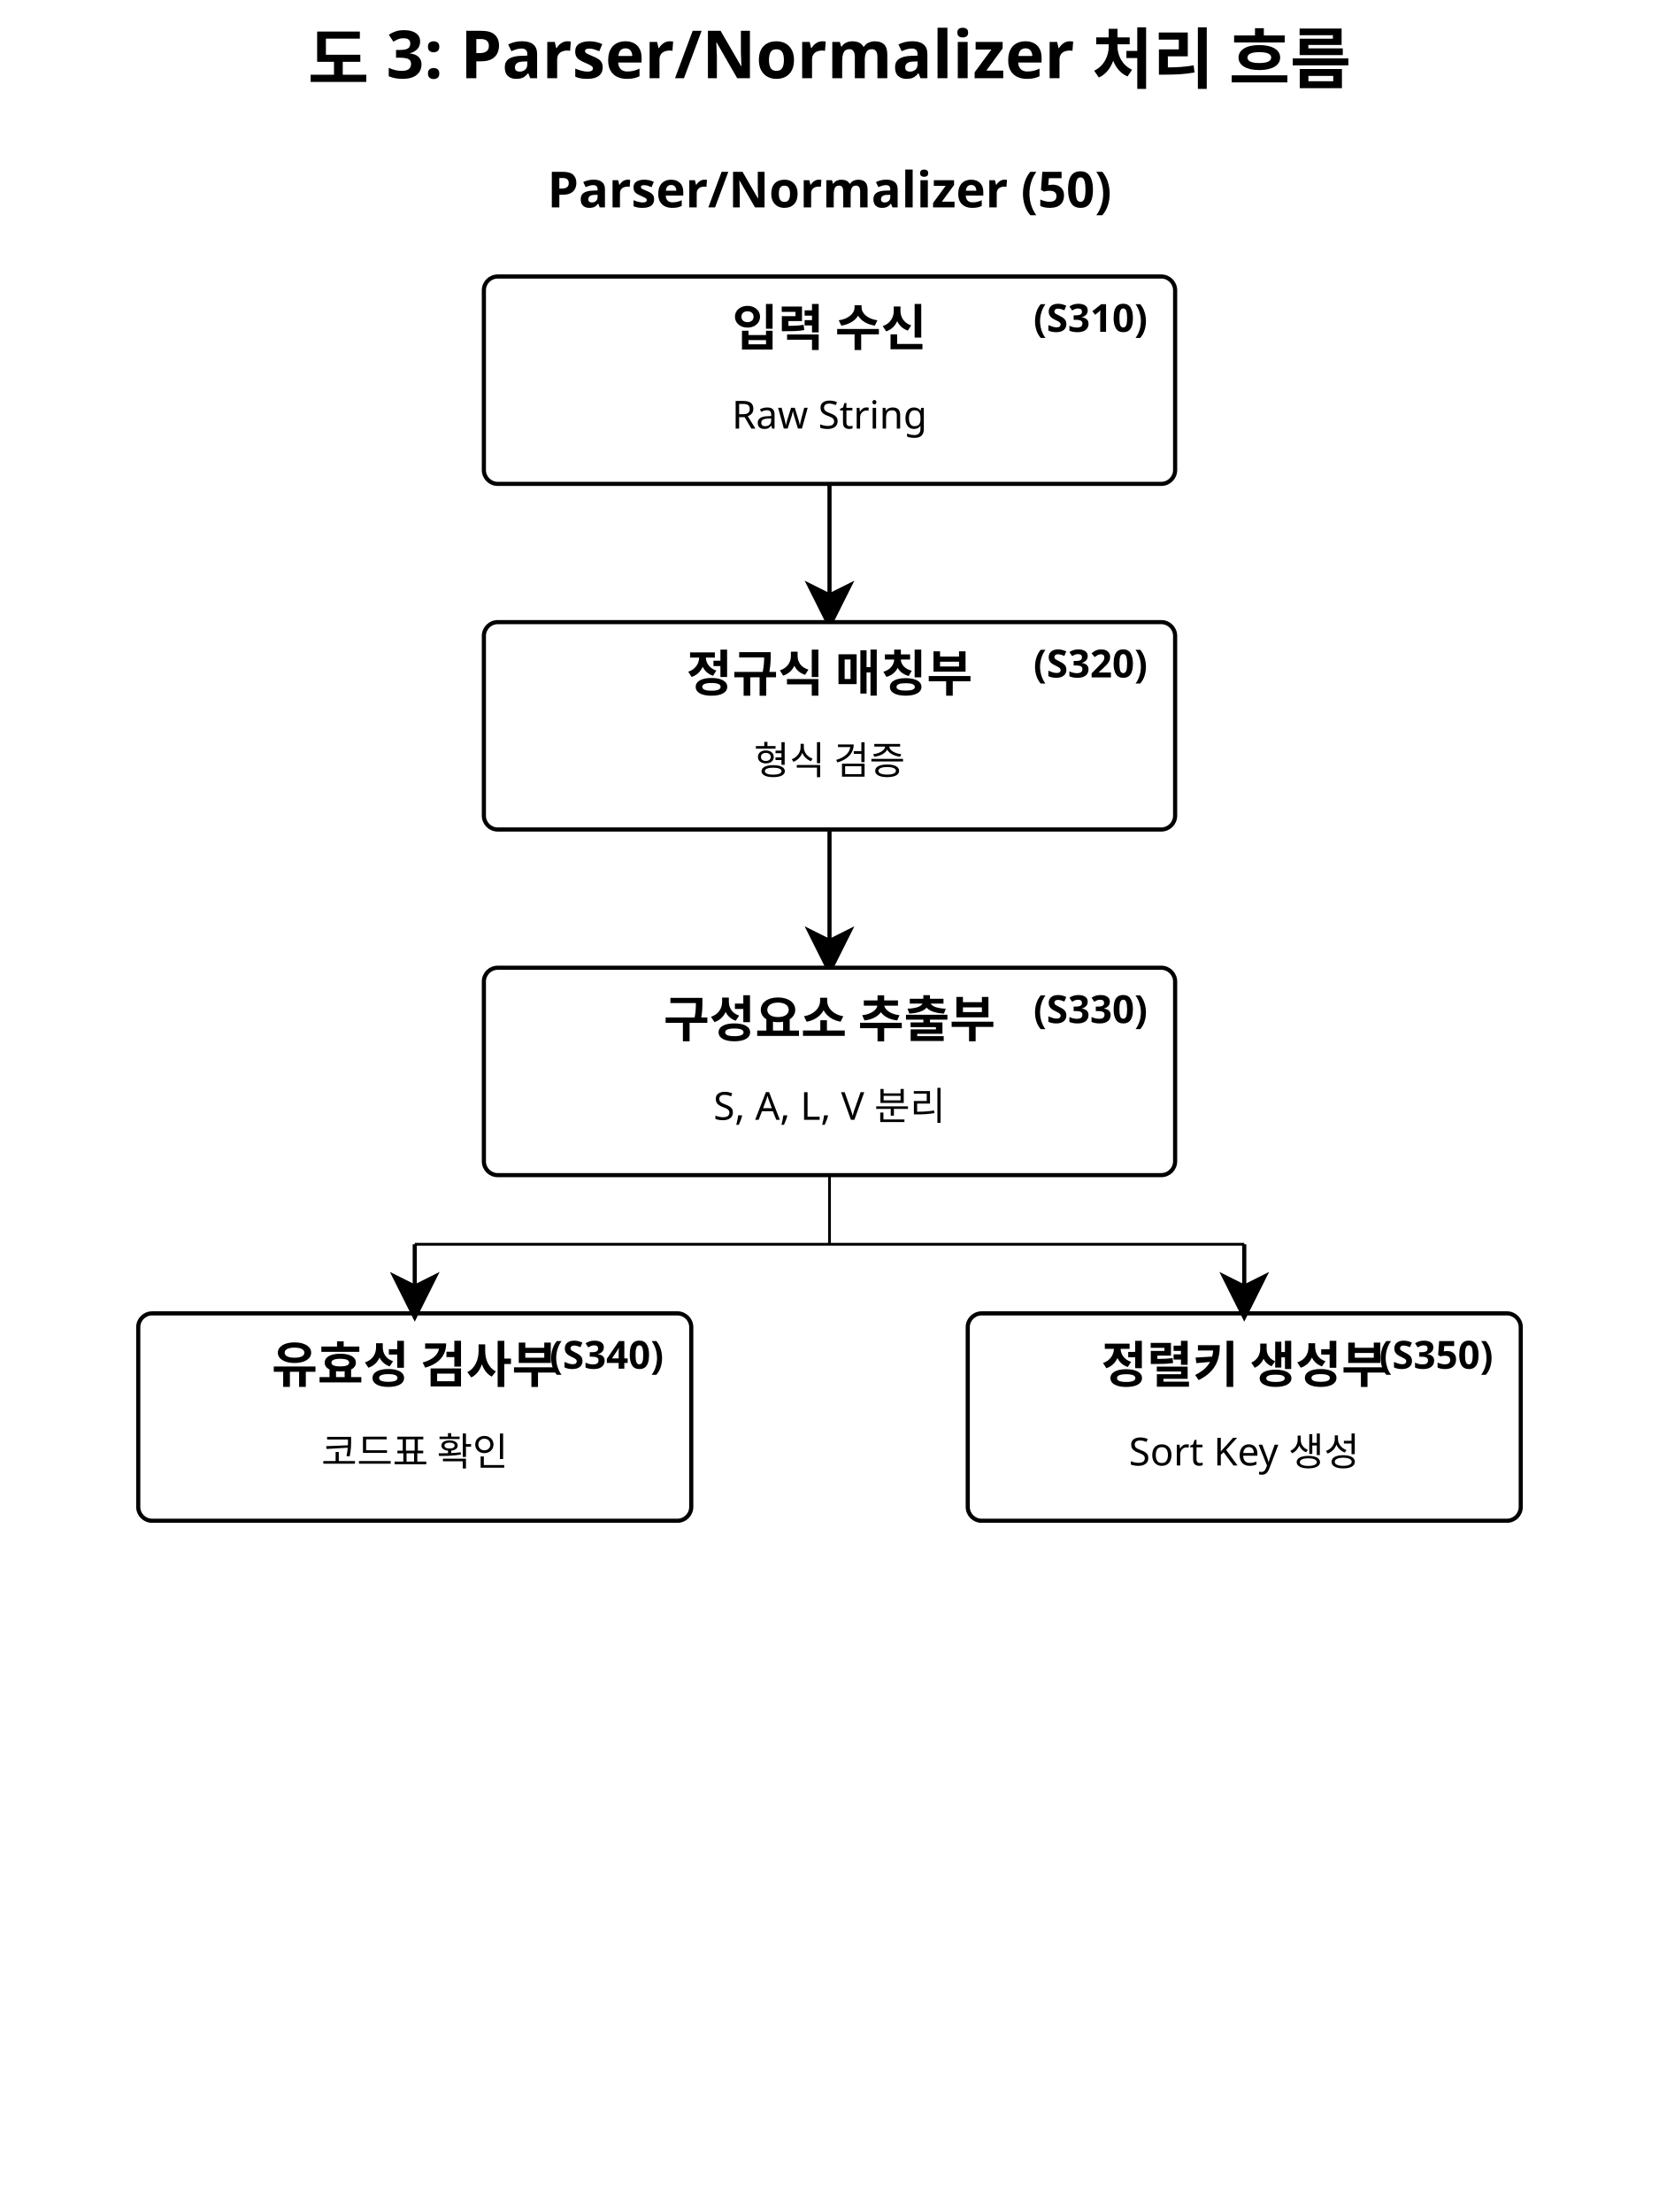
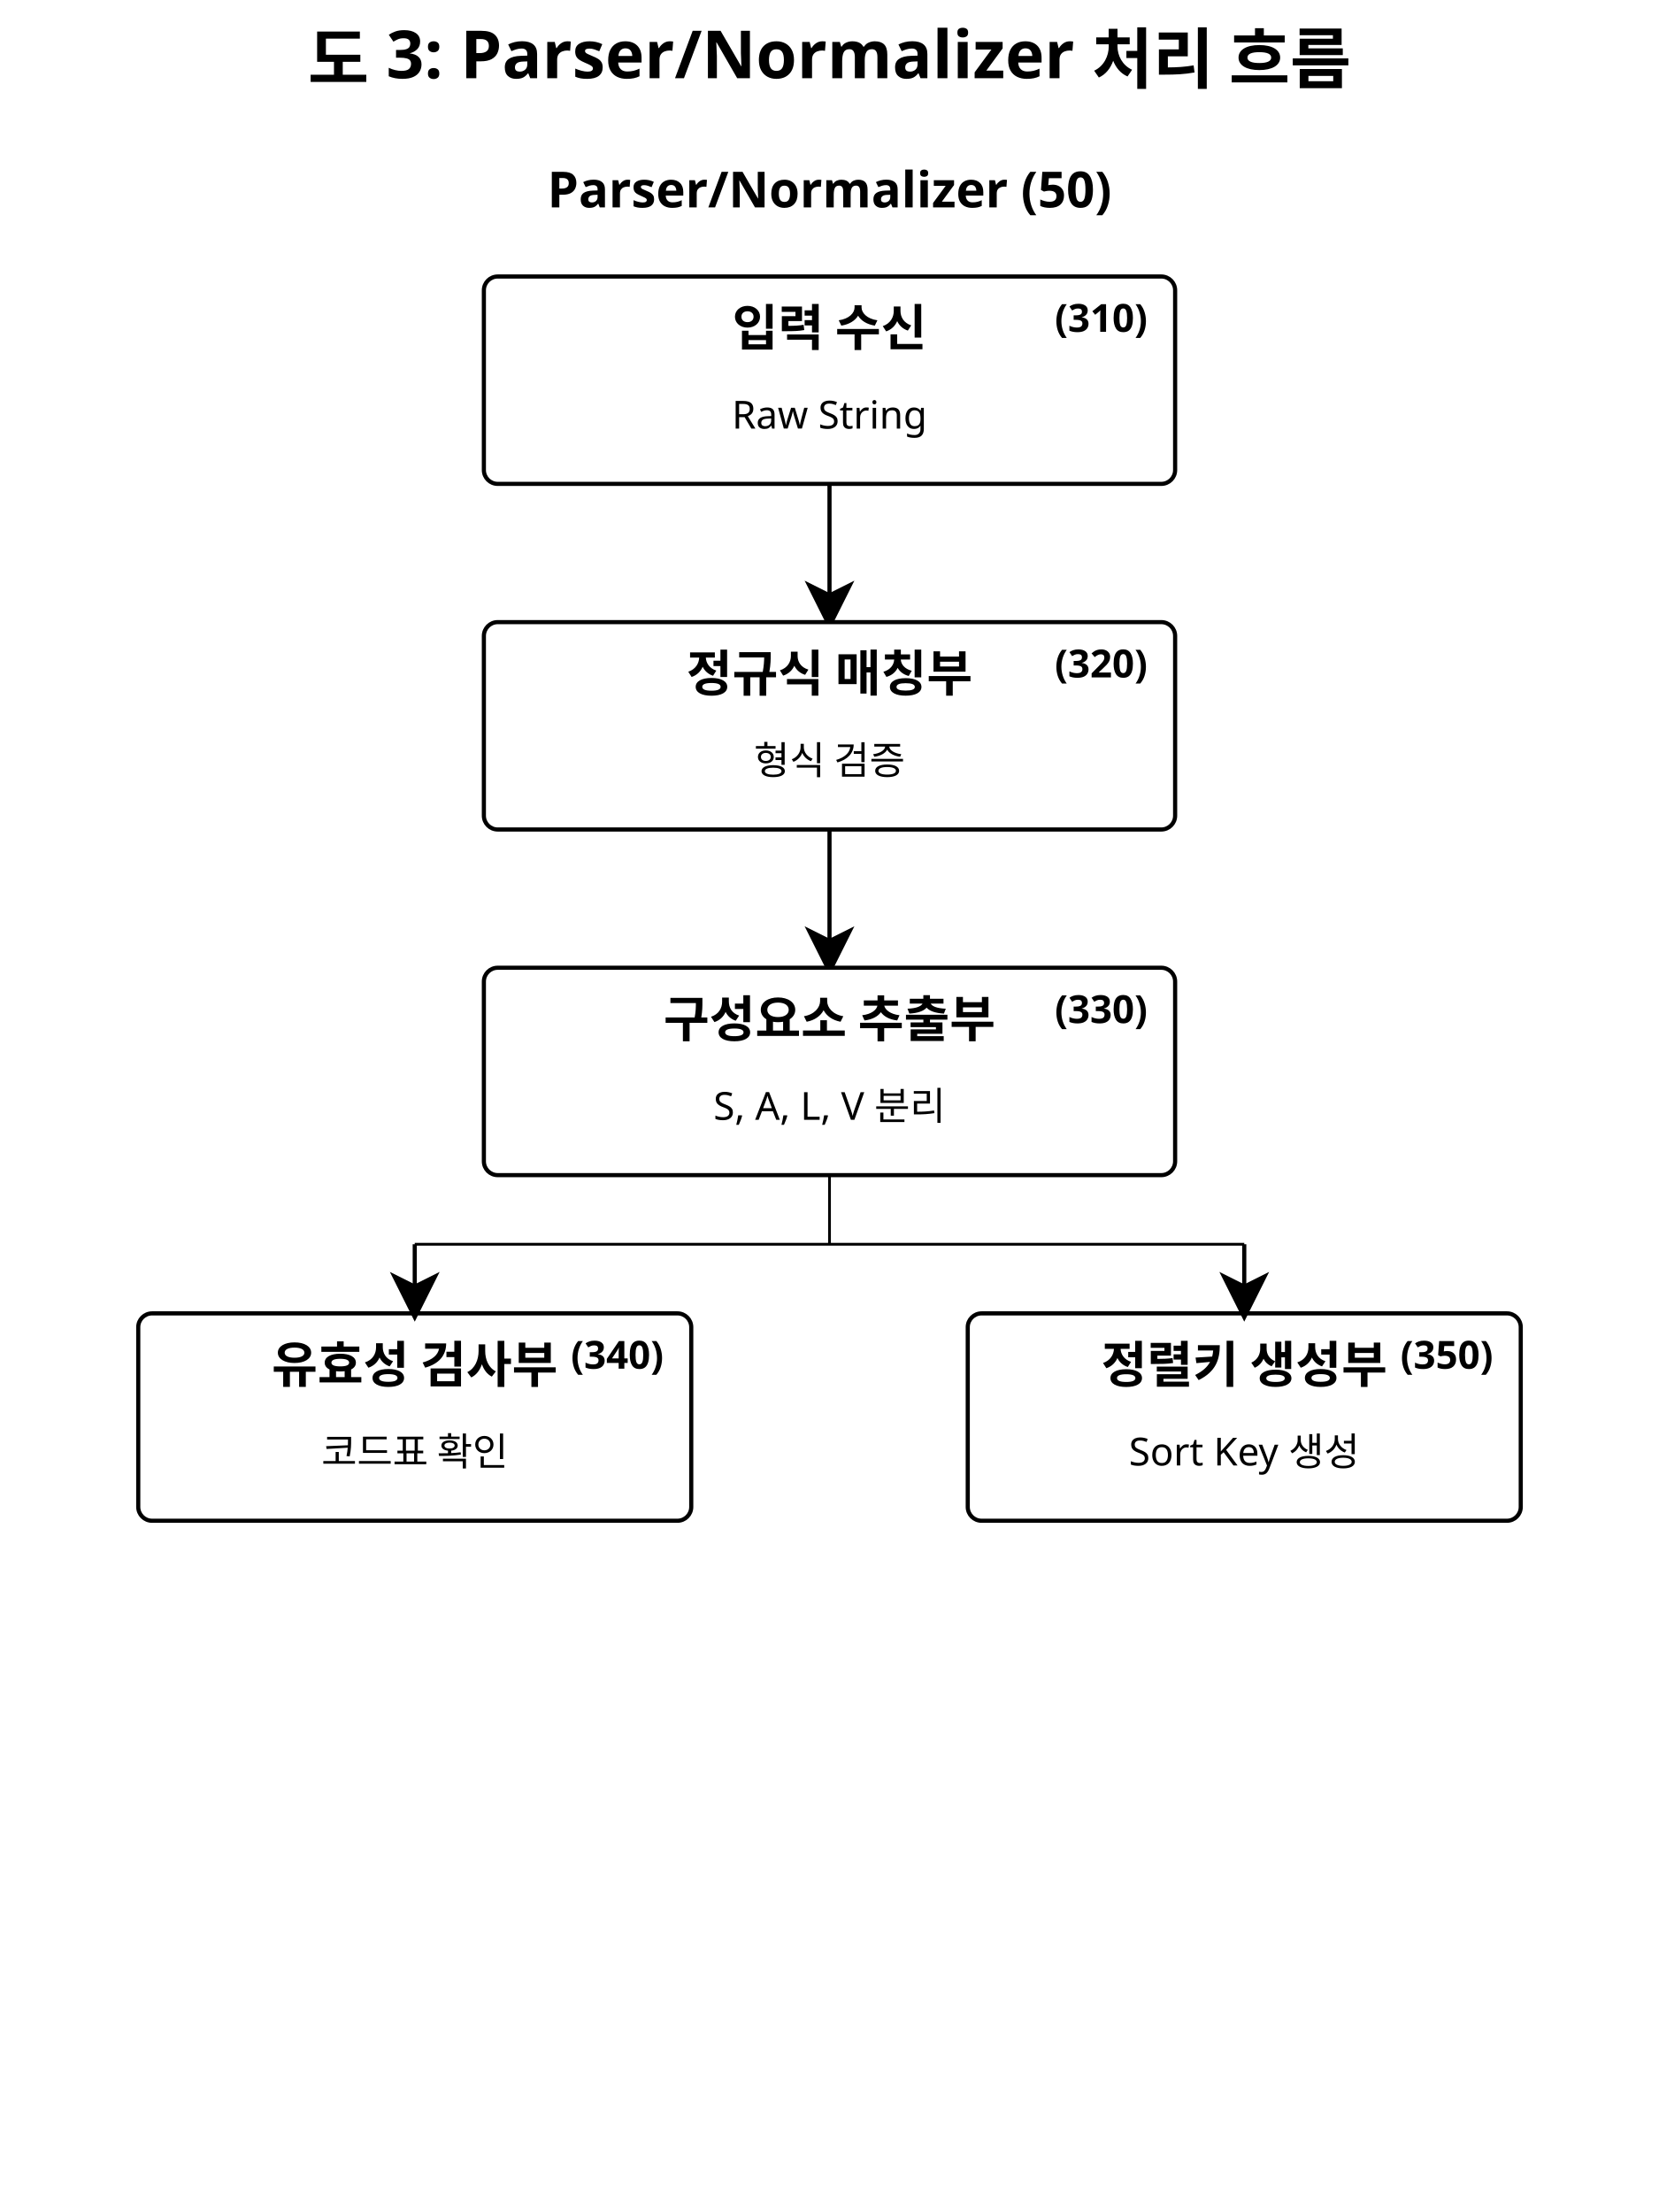
<svg xmlns="http://www.w3.org/2000/svg" width="1200" height="1600" viewBox="0 0 1200 1600">
  <rect width="100%" height="100%" fill="white" />
  <defs>
    <marker id="arrowhead" markerWidth="12" markerHeight="12" refX="10" refY="6" orient="auto">
      <path d="M0,0 L12,6 L0,12 L3,6 Z" fill="black" />
    </marker>
  </defs>
  <text x="600" y="60" text-anchor="middle" font-family="Malgun Gothic, AppleGothic, Dotum, sans-serif" font-size="48" font-weight="bold">도 3: Parser/Normalizer 처리 흐름</text>
  <text x="600.0" y="150" text-anchor="middle" font-family="Malgun Gothic, AppleGothic, Dotum, sans-serif" font-size="36" font-weight="bold">Parser/Normalizer (50)</text>
  <rect x="350.0" y="200" width="500" height="150" fill="white" stroke="black" stroke-width="3" rx="10" />
  <text x="600.0" y="250" text-anchor="middle" font-family="Malgun Gothic, AppleGothic, Dotum, sans-serif" font-size="36" font-weight="bold">입력 수신</text>
-   <text x="830.0" y="240" text-anchor="end" font-family="Malgun Gothic, AppleGothic, Dotum, sans-serif" font-size="28" font-weight="bold">(S310)</text>
+   <text x="830.0" y="240" text-anchor="end" font-family="Malgun Gothic, AppleGothic, Dotum, sans-serif" font-size="28" font-weight="bold">(310)</text>
  <text x="600.0" y="310" text-anchor="middle" font-family="Malgun Gothic, AppleGothic, Dotum, sans-serif" font-size="28" font-weight="normal">Raw String</text>
  <path d="M 600,350 L 600,450" stroke="black" stroke-width="3" fill="none" marker-end="url(#arrowhead)" />
  <rect x="350.0" y="450" width="500" height="150" fill="white" stroke="black" stroke-width="3" rx="10" />
  <text x="600.0" y="500" text-anchor="middle" font-family="Malgun Gothic, AppleGothic, Dotum, sans-serif" font-size="36" font-weight="bold">정규식 매칭부</text>
-   <text x="830.0" y="490" text-anchor="end" font-family="Malgun Gothic, AppleGothic, Dotum, sans-serif" font-size="28" font-weight="bold">(S320)</text>
+   <text x="830.0" y="490" text-anchor="end" font-family="Malgun Gothic, AppleGothic, Dotum, sans-serif" font-size="28" font-weight="bold">(320)</text>
  <text x="600.0" y="560" text-anchor="middle" font-family="Malgun Gothic, AppleGothic, Dotum, sans-serif" font-size="28" font-weight="normal">형식 검증</text>
  <path d="M 600,600 L 600,700" stroke="black" stroke-width="3" fill="none" marker-end="url(#arrowhead)" />
  <rect x="350.0" y="700" width="500" height="150" fill="white" stroke="black" stroke-width="3" rx="10" />
  <text x="600.0" y="750" text-anchor="middle" font-family="Malgun Gothic, AppleGothic, Dotum, sans-serif" font-size="36" font-weight="bold">구성요소 추출부</text>
-   <text x="830.0" y="740" text-anchor="end" font-family="Malgun Gothic, AppleGothic, Dotum, sans-serif" font-size="28" font-weight="bold">(S330)</text>
+   <text x="830.0" y="740" text-anchor="end" font-family="Malgun Gothic, AppleGothic, Dotum, sans-serif" font-size="28" font-weight="bold">(330)</text>
  <text x="600.0" y="810" text-anchor="middle" font-family="Malgun Gothic, AppleGothic, Dotum, sans-serif" font-size="28" font-weight="normal">S, A, L, V 분리</text>
  <path d="M 600,850 L 600,900" stroke="black" stroke-width="2" fill="none" />
  <path d="M 300,900 L 900,900" stroke="black" stroke-width="2" fill="none" />
  <rect x="100" y="950" width="400" height="150" fill="white" stroke="black" stroke-width="3" rx="10" />
  <text x="300.0" y="1000" text-anchor="middle" font-family="Malgun Gothic, AppleGothic, Dotum, sans-serif" font-size="36" font-weight="bold">유효성 검사부</text>
-   <text x="480" y="990" text-anchor="end" font-family="Malgun Gothic, AppleGothic, Dotum, sans-serif" font-size="28" font-weight="bold">(S340)</text>
+   <text x="480" y="990" text-anchor="end" font-family="Malgun Gothic, AppleGothic, Dotum, sans-serif" font-size="28" font-weight="bold">(340)</text>
  <text x="300.0" y="1060" text-anchor="middle" font-family="Malgun Gothic, AppleGothic, Dotum, sans-serif" font-size="28" font-weight="normal">코드표 확인</text>
  <path d="M 300,900 L 300,950" stroke="black" stroke-width="3" fill="none" marker-end="url(#arrowhead)" />
  <rect x="700" y="950" width="400" height="150" fill="white" stroke="black" stroke-width="3" rx="10" />
  <text x="900.0" y="1000" text-anchor="middle" font-family="Malgun Gothic, AppleGothic, Dotum, sans-serif" font-size="36" font-weight="bold">정렬키 생성부</text>
-   <text x="1080" y="990" text-anchor="end" font-family="Malgun Gothic, AppleGothic, Dotum, sans-serif" font-size="28" font-weight="bold">(S350)</text>
+   <text x="1080" y="990" text-anchor="end" font-family="Malgun Gothic, AppleGothic, Dotum, sans-serif" font-size="28" font-weight="bold">(350)</text>
  <text x="900.0" y="1060" text-anchor="middle" font-family="Malgun Gothic, AppleGothic, Dotum, sans-serif" font-size="28" font-weight="normal">Sort Key 생성</text>
  <path d="M 900,900 L 900,950" stroke="black" stroke-width="3" fill="none" marker-end="url(#arrowhead)" />
</svg>
